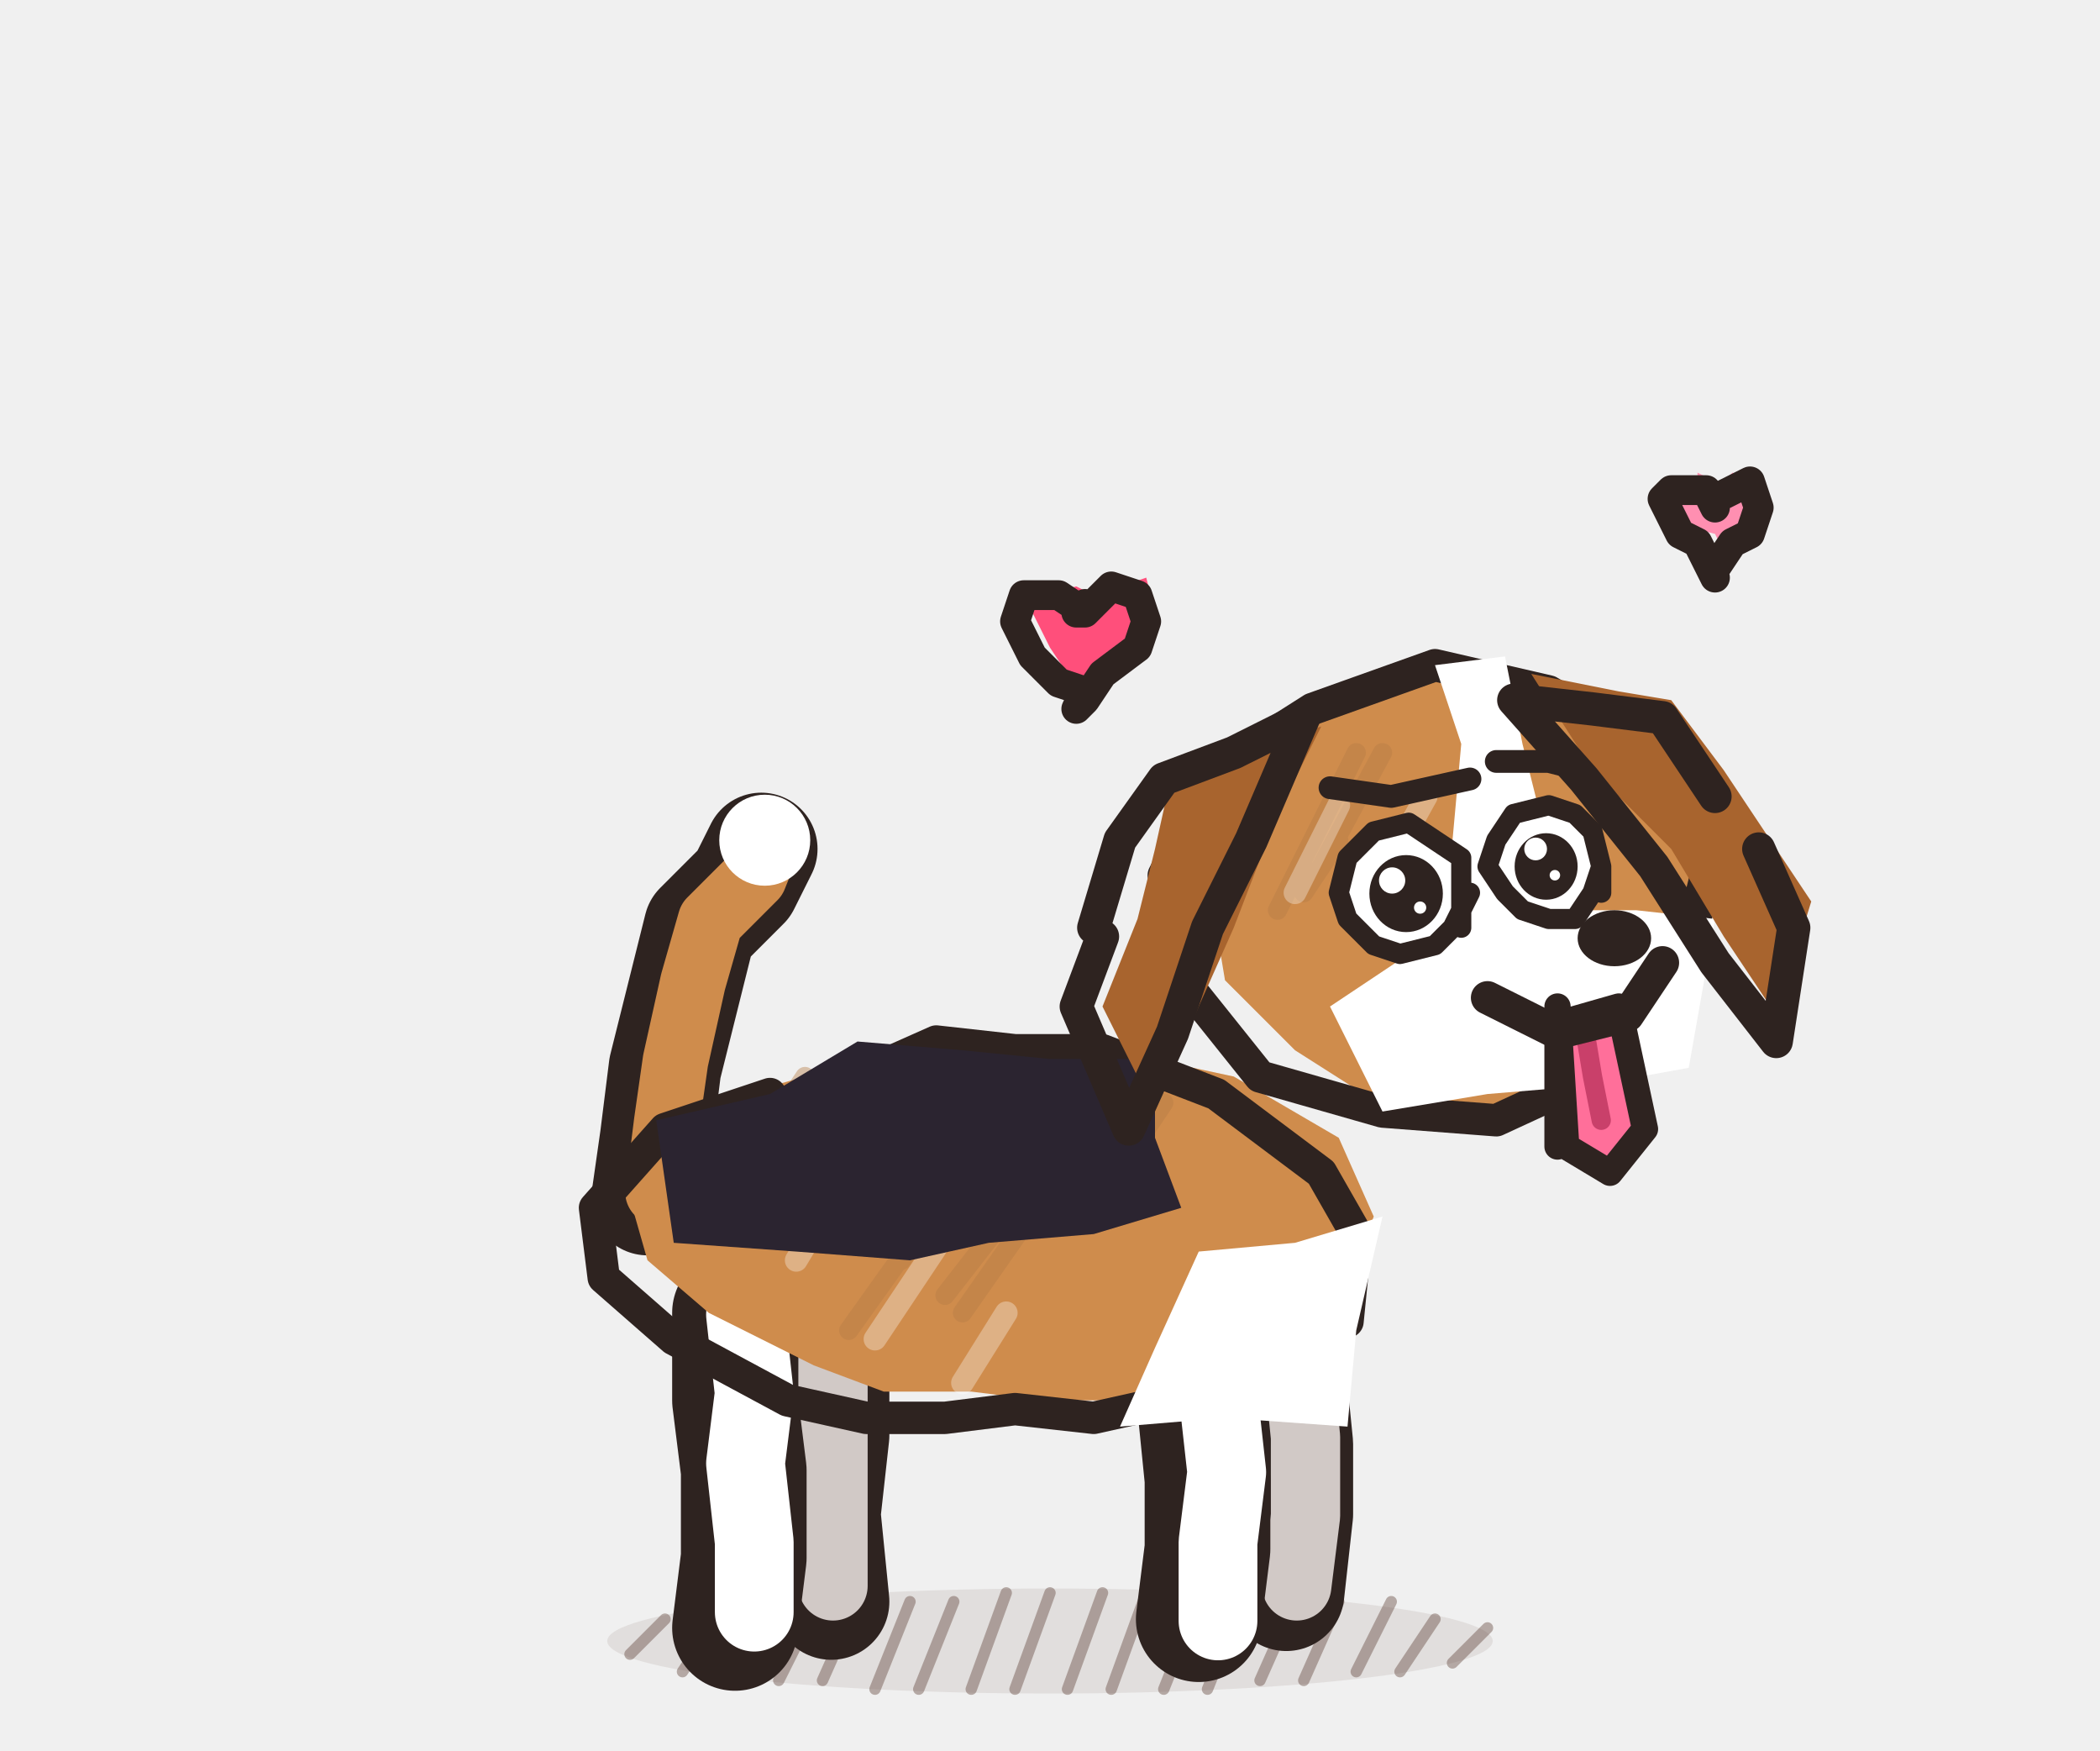
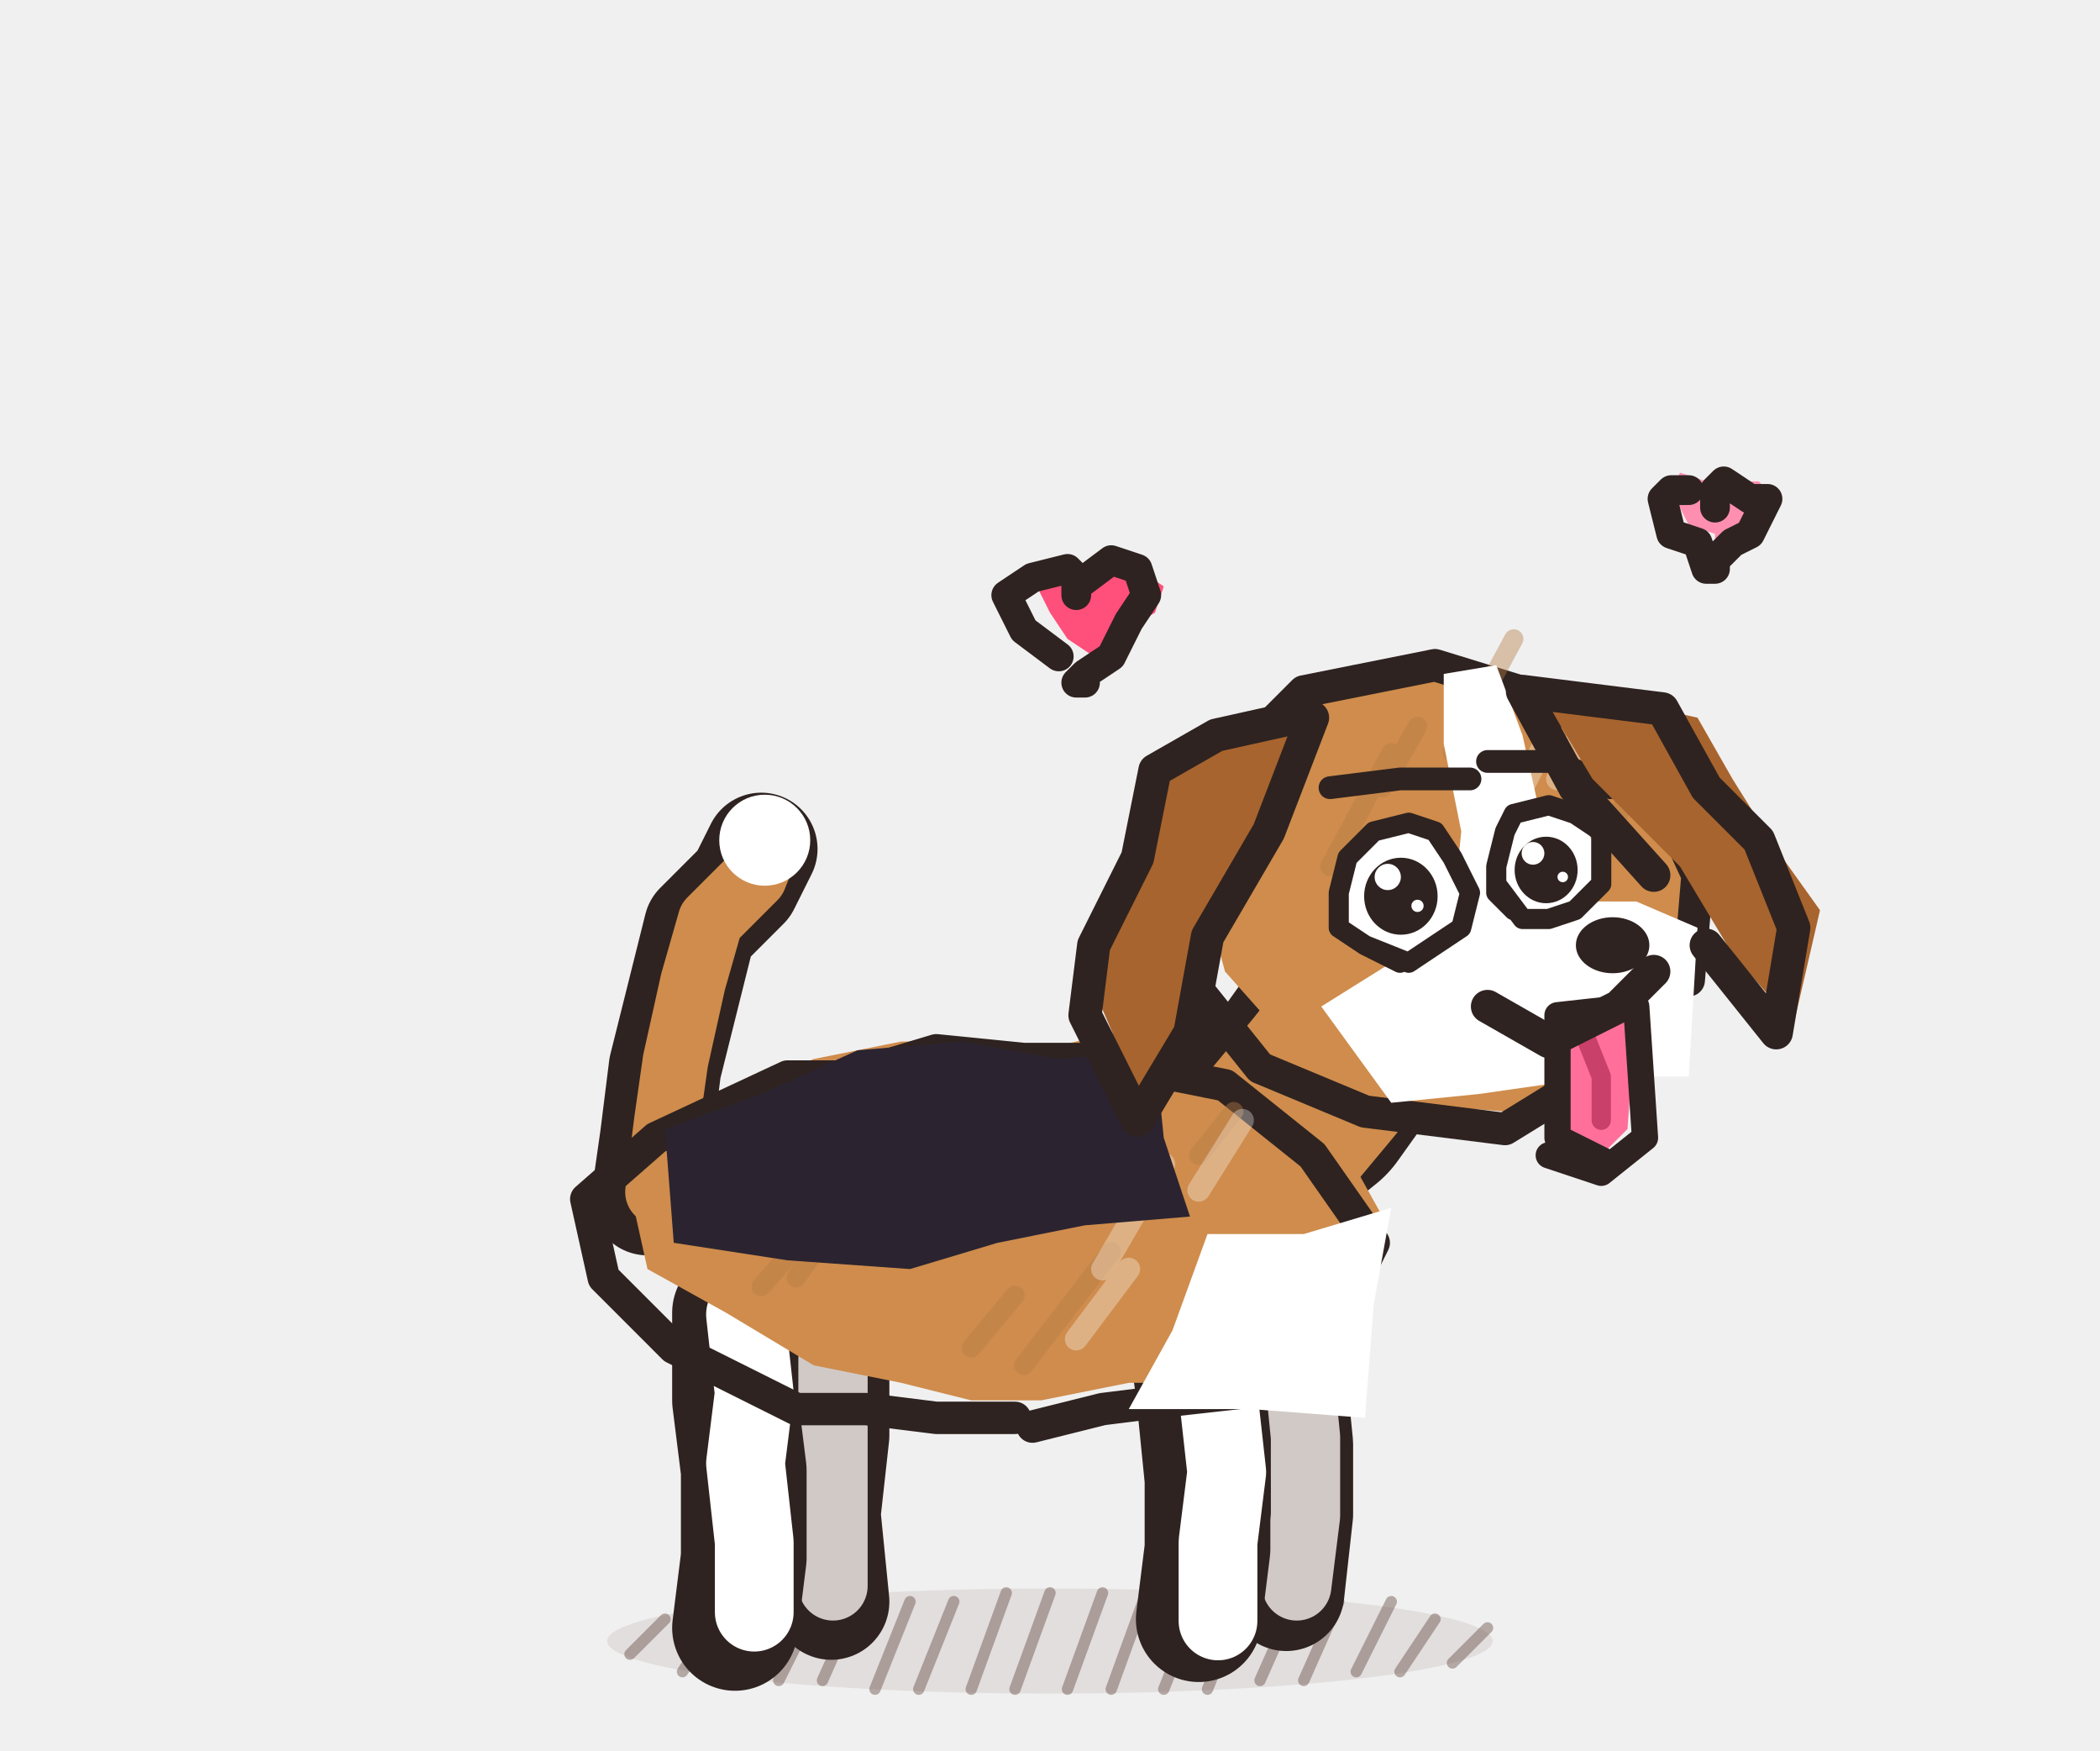
<svg xmlns="http://www.w3.org/2000/svg" width="240" height="200" class="pa-dog pa-pose-happy pa-d-anim" viewBox="0 0 240 200" role="img" aria-label="Bagel the Beagle, happy">
  <style>.pa-d-f1,.pa-d-f2{opacity:0}.pa-d-f0{animation:b0 1s steps(1,end) infinite}.pa-d-f1{animation:b1 1s steps(1,end) infinite}.pa-d-f2{animation:b2 1s steps(1,end) infinite}@keyframes b0{0%{opacity:1}33.333%{opacity:0}100%{opacity:0}}@keyframes b1{0%{opacity:0}33.333%{opacity:1}66.666%{opacity:0}100%{opacity:0}}@keyframes b2{0%{opacity:0}66.666%{opacity:1}100%{opacity:1}}.pa-d-tw{transform-box:fill-box;transform-origin:50% 50%}</style>
  <g>
    <ellipse cx="120" cy="187.5" rx="50.6" ry="6" fill="#5B3D32" opacity="0.1" />
    <path d="M72 189l4 -4M78 191l4 -6M83 191l4 -7M89 192l4 -8M94 192l4 -9M100 193l4 -10M105 193l4 -10M111 193l4 -11M116 193l4 -11M122 193l4 -11M127 193l4 -11M133 193l4 -10M138 193l4 -10M144 192l4 -9M149 192l4 -9M155 191l4 -8M160 191l4 -6M166 190l4 -4" stroke="#5B3D32" stroke-width="1.3" stroke-linecap="round" opacity="0.4" fill="none" />
    <g class="pa-d-f0">
      <path d="M74 137L75 130L76 122L78 114L80 106L85 101L87 97" fill="none" stroke="#2E2320" stroke-width="12.865" stroke-linecap="round" stroke-linejoin="round" />
      <path d="M74 137L75 129L76 122L78 113L80 106L85 101L87 96" fill="none" stroke="#CF8C4C" stroke-width="7.5" stroke-linecap="round" stroke-linejoin="round" transform="translate(1.2 -0.8)" />
      <ellipse cx="87.4" cy="96" rx="5.2" ry="5.2" fill="#FFFFFF" />
      <g class="pa-d-leg pa-d-leg-FH">
        <path d="M94 147L95 155L95 164L94 173L95 183" fill="none" stroke="#2E2320" stroke-width="13.285" stroke-linecap="round" stroke-linejoin="round" />
        <path d="M95 147L94 156L94 165L94 174L94 182" fill="none" stroke="#d1c9c6" stroke-width="7.92" stroke-linecap="round" stroke-linejoin="round" transform="translate(1.2 -0.8)" />
      </g>
      <g class="pa-d-leg pa-d-leg-FF">
        <path d="M147 147L147 155L148 165L148 173L147 182" fill="none" stroke="#2E2320" stroke-width="13.285" stroke-linecap="round" stroke-linejoin="round" />
        <path d="M148 147L147 155L148 165L148 174L147 182" fill="none" stroke="#d1c9c6" stroke-width="7.92" stroke-linecap="round" stroke-linejoin="round" transform="translate(1.2 -0.8)" />
      </g>
      <g class="pa-d-leg pa-d-leg-NH">
        <path d="M84 150L84 160L85 168L85 178L84 186" fill="none" stroke="#2E2320" stroke-width="14.365" stroke-linecap="round" stroke-linejoin="round" />
        <path d="M84 151L85 160L84 168L85 177L85 185" fill="none" stroke="#FFFFFF" stroke-width="9" stroke-linecap="round" stroke-linejoin="round" transform="translate(1.2 -0.8)" />
      </g>
      <g class="pa-d-leg pa-d-leg-NF">
        <path d="M136 152L137 159L138 169L138 177L137 185" fill="none" stroke="#2E2320" stroke-width="14.365" stroke-linecap="round" stroke-linejoin="round" />
        <path d="M136 151L138 160L139 169L138 177L138 186" fill="none" stroke="#FFFFFF" stroke-width="9" stroke-linecap="round" stroke-linejoin="round" transform="translate(1.2 -0.8)" />
      </g>
-       <path d="M157 139L153 149L143 154L136 158L127 160L119 160L111 159L101 159L93 156L81 150L74 144L72 137L78 127L92 123L101 120L109 120L118 119L127 120L141 123L153 130Z" fill="#CF8C4C" />
-       <path d="M98 123L107 119L116 120L126 120L139 125L151 134L155 141L154 151L143 157L134 160L125 162L116 161L108 162L99 162L90 160L77 153L69 146L68 138L76 129L88 125" fill="none" stroke="#2E2320" stroke-width="3.7" stroke-linecap="round" stroke-linejoin="round" />
-       <path d="M118 134L126 123M103 144L108 137M108 148L115 139M127 135L133 126M121 137L128 127M97 152L107 138M84 135L92 123M110 150L117 140" stroke="#b57b46" stroke-width="2.2" stroke-linecap="round" opacity=".42" />
-       <path d="M100 153L108 141M110 158L115 150M100 138L109 125M91 144L97 134" stroke="#fff" stroke-width="2.6" stroke-linecap="round" opacity=".32" />
-       <path d="M75 128L88 125L98 119L110 120L120 121L132 121L132 130L135 138L125 141L113 142L104 144L91 143L77 142Z" fill="#2B2430" />
-       <path d="M137 143L148 142L158 139L155 152L154 163L140 162L128 163L132 154Z" fill="#FFFFFF" />
-       <path d="M195 99L195 110L186 120L173 127L159 127L148 120L140 112L138 100L142 88L153 80L167 77L179 78L190 86Z" fill="#CF8C4C" />
-       <path d="M192 112L184 122L171 128L158 127L144 123L136 113L133 100L139 88L150 81L164 76L177 79L189 86L195 100L192 112" fill="none" stroke="#2E2320" stroke-width="3.7" stroke-linecap="round" stroke-linejoin="round" />
-       <path d="M149 98L155 86M149 102L153 96M146 104L151 94M151 99L158 86" stroke="#b57b46" stroke-width="2.2" stroke-linecap="round" opacity=".42" />
-       <path d="M148 102L153 92M158 100L163 91" stroke="#fff" stroke-width="2.6" stroke-linecap="round" opacity=".32" />
-       <path d="M164 76L172 75L174 85L176 93L179 104L187 104L196 105L193 122L182 124L170 125L158 127L152 115L161 109L168 105L166 96L167 85Z" fill="#FFFFFF" />
-       <path d="M167 102L167 106L164 108L160 109L157 108L154 106L153 102L154 98L157 95L160 94L164 95L167 98Z" fill="#FFFFFF" />
-       <path d="M168 102L166 106L164 108L160 109L157 108L154 105L153 102L154 98L157 95L161 94L164 96L167 98L167 102L167 106" fill="none" stroke="#2E2320" stroke-width="2.3" stroke-linecap="round" stroke-linejoin="round" />
-       <ellipse cx="160.7" cy="102.1" rx="4.2" ry="4.4" fill="#2E2320" />
-       <ellipse cx="159.1" cy="100.6" rx="1.5" ry="1.5" fill="#FFFFFF" />
-       <ellipse cx="162.3" cy="103.7" rx="0.7" ry="0.7" fill="#FFFFFF" />
-       <path d="M152 90L159 91L168 89" fill="none" stroke="#2E2320" stroke-width="2.6" stroke-linecap="round" stroke-linejoin="round" />
-       <path d="M183 99L182 102L180 104L177 105L173 104L171 102L170 99L171 95L174 93L177 92L180 93L182 95Z" fill="#FFFFFF" />
-       <path d="M183 99L182 102L180 105L177 105L174 104L172 102L170 99L171 96L173 93L177 92L180 93L182 95L183 99L183 102" fill="none" stroke="#2E2320" stroke-width="2.3" stroke-linecap="round" stroke-linejoin="round" />
-       <ellipse cx="176.7" cy="99" rx="3.6" ry="3.8" fill="#2E2320" />
-       <ellipse cx="175.5" cy="97" rx="1.3" ry="1.3" fill="#FFFFFF" />
-       <ellipse cx="177.7" cy="100" rx="0.6" ry="0.6" fill="#FFFFFF" />
-       <path d="M171 87L177 87L185 89" fill="none" stroke="#2E2320" stroke-width="2.6" stroke-linecap="round" stroke-linejoin="round" />
-       <ellipse cx="184.5" cy="107.2" rx="4.2" ry="3.2" fill="#2E2320" />
-       <path d="M177 117L187 116L187 128L183 134L177 131Z" fill="#FF6F9A" />
-       <path d="M178 131L178 117L185 115L188 129L184 134L179 131L178 115" fill="none" stroke="#2E2320" stroke-width="3" stroke-linecap="round" stroke-linejoin="round" />
-       <path d="M181 117L182 123L183 128" fill="none" stroke="#C9406A" stroke-width="2.2" stroke-linecap="round" stroke-linejoin="round" />
-       <path d="M170 114L178 118L186 116L190 110" fill="none" stroke="#2E2320" stroke-width="3.8" stroke-linecap="round" stroke-linejoin="round" />
-       <path d="M151 83L142 86L134 88L132 97L130 105L126 115L132 127L137 115L141 106L146 93Z" fill="#A8642E" />
-       <path d="M126 107L123 115L129 129L134 118L138 106L143 96L149 82L141 86L133 89L128 96L125 106" fill="none" stroke="#2E2320" stroke-width="3.8" stroke-linecap="round" stroke-linejoin="round" />
-       <path d="M175 77L185 79L191 80L197 88L201 94L207 103L203 116L197 107L191 97L182 88Z" fill="#A8642E" />
-       <path d="M201 97L205 106L203 119L196 110L189 99L181 89L173 80L182 81L190 82L196 91" fill="none" stroke="#2E2320" stroke-width="3.8" stroke-linecap="round" stroke-linejoin="round" />
-       <path d="M126 69L126 69L128 67L131 66L132 70L131 74L127 76L126 79L124 80L124 78L122 77L120 74L118 70L119 68L123 67L125 68Z" fill="#FF4F7B" />
-       <path d="M124 70L127 67L130 68L131 71L130 74L126 77L124 80L123 81L124 79L121 78L118 75L116 71L117 68L121 68L124 70L123 70L124 69" fill="none" stroke="#2E2320" stroke-width="3.4" stroke-linecap="round" stroke-linejoin="round" />
-       <path d="M197 58L196 56L198 54L201 55L202 58L202 59L199 61L198 64L198 63L197 63L196 61L192 60L192 57L194 56L194 54L198 56Z" fill="#FF8FB1" />
-       <path d="M196 66L195 64L194 62L192 61L190 57L191 56L193 56L195 56L196 58L196 57L198 56L200 55L201 58L200 61L198 62L196 65" fill="none" stroke="#2E2320" stroke-width="3.4" stroke-linecap="round" stroke-linejoin="round" />
+       <path d="M139 135L144 129L149 125L154 118L160 114" fill="none" stroke="#2E2320" stroke-width="26.365" stroke-linecap="round" stroke-linejoin="round" />
+       <path d="M139 136L145 130L150 124L154 119L159 112" fill="none" stroke="#CF8C4C" stroke-width="21" stroke-linecap="round" stroke-linejoin="round" transform="translate(1.2 -0.8)" />
+       <path d="M158 139L156 149L145 154L137 158L129 158L119 160L111 160L103 158L93 156L83 150L74 145L72 136L78 127L93 121L103 119L109 119L119 120L127 118L143 124L153 130Z" fill="#CF8C4C" />
+       <path d="M116 162L107 162L99 161L91 161L77 154L69 146L67 137L75 130L90 123L97 123L107 120L117 121L125 121L140 124L150 132L157 142L153 150L143 159L134 160L126 161L118 163" fill="none" stroke="#2E2320" stroke-width="3.7" stroke-linecap="round" stroke-linejoin="round" />
+       <path d="M82 137L88 127M91 146L98 136M111 154L116 148M117 156L127 143M117 134L126 122M137 132L141 127M90 135L95 128M87 147L94 139" stroke="#b57b46" stroke-width="2.2" stroke-linecap="round" opacity=".42" />
+       <path d="M123 153L129 145M137 136L142 128M126 145L133 133M101 133L105 128" stroke="#fff" stroke-width="2.6" stroke-linecap="round" opacity=".32" />
+       <path d="M76 129L87 125L98 120L110 119L121 121L132 120L133 130L136 139L124 140L114 142L104 145L90 144L77 142Z" fill="#2B2430" />
+       <path d="M138 141L149 141L159 138L157 149L156 162L143 161L129 161L134 152Z" fill="#FFFFFF" />
+       <path d="M195 99L194 110L185 120L172 127L159 126L148 120L140 111L137 100L142 89L152 79L167 75L179 79L189 87Z" fill="#CF8C4C" />
+       <path d="M185 121L172 129L156 127L144 122L136 112L134 101L139 89L149 79L164 76L177 80L188 87L194 100L193 112" fill="none" stroke="#2E2320" stroke-width="3.7" stroke-linecap="round" stroke-linejoin="round" />
+       <path d="M182 99L187 89M152 99L159 86M158 90L162 83M166 86L173 73" stroke="#b57b46" stroke-width="2.2" stroke-linecap="round" opacity=".42" />
+       <path d="M170 98L177 84M178 89L182 81" stroke="#fff" stroke-width="2.6" stroke-linecap="round" opacity=".32" />
+       <path d="M165 77L171 76L174 84L176 93L178 103L187 103L194 106L193 123L183 123L169 125L159 126L151 115L159 110L166 105L167 95L165 85Z" fill="#FFFFFF" />
+       <path d="M168 102L167 106L164 108L160 109L157 108L154 106L153 102L154 98L156 95L160 94L164 95L167 98Z" fill="#FFFFFF" />
+       <path d="M160 110L156 108L153 106L153 102L154 98L157 95L161 94L164 95L166 98L168 102L167 106L164 108L161 110L156 108" fill="none" stroke="#2E2320" stroke-width="2.3" stroke-linecap="round" stroke-linejoin="round" />
+       <ellipse cx="160.1" cy="102.4" rx="4.2" ry="4.4" fill="#2E2320" />
+       <ellipse cx="158.6" cy="100.2" rx="1.5" ry="1.5" fill="#FFFFFF" />
+       <ellipse cx="162" cy="103.5" rx="0.7" ry="0.7" fill="#FFFFFF" />
+       <path d="M152 90L160 89L168 89" fill="none" stroke="#2E2320" stroke-width="2.6" stroke-linecap="round" stroke-linejoin="round" />
+       <path d="M183 99L182 102L180 104L177 105L173 104L172 102L171 99L171 96L174 93L177 92L180 93L182 96Z" fill="#FFFFFF" />
+       <path d="M173 104L171 102L171 99L172 95L173 93L177 92L180 93L183 95L183 98L183 101L180 104L177 105L174 105L171 101" fill="none" stroke="#2E2320" stroke-width="2.3" stroke-linecap="round" stroke-linejoin="round" />
+       <ellipse cx="176.7" cy="99.4" rx="3.6" ry="3.8" fill="#2E2320" />
+       <ellipse cx="175.2" cy="97.5" rx="1.3" ry="1.3" fill="#FFFFFF" />
+       <ellipse cx="178.6" cy="100.2" rx="0.6" ry="0.6" fill="#FFFFFF" />
+       <path d="M170 87L178 87L184 90" fill="none" stroke="#2E2320" stroke-width="2.6" stroke-linecap="round" stroke-linejoin="round" />
+       <ellipse cx="184.3" cy="108" rx="4.2" ry="3.2" fill="#2E2320" />
+       <path d="M178 117L187 115L186 129L183 132L179 130Z" fill="#FF6F9A" />
+       <path d="M184 133L178 130L178 116L187 115L188 130L183 134L177 132" fill="none" stroke="#2E2320" stroke-width="3" stroke-linecap="round" stroke-linejoin="round" />
+       <path d="M181 118L183 123L183 128" fill="none" stroke="#C9406A" stroke-width="2.2" stroke-linecap="round" stroke-linejoin="round" />
+       <path d="M170 115L177 119L185 115L189 111" fill="none" stroke="#2E2320" stroke-width="3.8" stroke-linecap="round" stroke-linejoin="round" />
+       <path d="M150 81L142 84L133 86L130 96L128 105L125 113L131 127L136 115L140 105L146 94Z" fill="#A8642E" />
+       <path d="M148 82L139 84L132 88L130 98L125 108L124 116L130 128L136 118L138 107L145 95L150 82" fill="none" stroke="#2E2320" stroke-width="3.8" stroke-linecap="round" stroke-linejoin="round" />
+       <path d="M176 79L185 80L194 82L198 89L203 97L208 104L205 117L198 109L192 99L182 89Z" fill="#A8642E" />
+       <path d="M189 100L180 90L174 79L182 80L190 81L195 90L201 96L205 106L203 118L195 108" fill="none" stroke="#2E2320" stroke-width="3.8" stroke-linecap="round" stroke-linejoin="round" />
+       <path d="M125 67L126 66L127 64L130 65L133 67L132 70L127 73L126 77L126 76L125 75L122 73L120 70L118 66L119 65L122 64L125 65Z" fill="#FF4F7B" />
+       <path d="M121 75L117 72L115 68L118 66L122 65L123 66L123 68L123 67L127 64L130 65L131 68L129 71L127 75L124 77L123 78L124 78" fill="none" stroke="#2E2320" stroke-width="3.4" stroke-linecap="round" stroke-linejoin="round" />
+       <path d="M197 56L198 55L198 55L201 55L203 57L200 58L200 62L197 64L198 65L196 63L196 61L193 60L191 56L192 54L195 55L197 55Z" fill="#FF8FB1" />
+       <path d="M196 57L196 58L196 56L197 55L200 57L202 57L200 61L198 62L196 64L196 65L195 65L194 62L191 61L190 57L191 56L193 56" fill="none" stroke="#2E2320" stroke-width="3.4" stroke-linecap="round" stroke-linejoin="round" />
    </g>
    <g class="pa-d-f1">
      <path d="M74 136L75 128L75 121L77 114L81 107L85 102L87 96" fill="none" stroke="#2E2320" stroke-width="12.865" stroke-linecap="round" stroke-linejoin="round" />
      <path d="M74 137L74 129L75 121L78 114L81 106L84 101L88 96" fill="none" stroke="#CF8C4C" stroke-width="7.5" stroke-linecap="round" stroke-linejoin="round" transform="translate(1.2 -0.8)" />
      <ellipse cx="87.1" cy="96.7" rx="5.2" ry="5.2" fill="#FFFFFF" />
      <g class="pa-d-leg pa-d-leg-FH">
        <path d="M94 147L95 155L95 165L95 174L93 183" fill="none" stroke="#2E2320" stroke-width="13.285" stroke-linecap="round" stroke-linejoin="round" />
        <path d="M93 147L94 156L96 164L94 173L94 182" fill="none" stroke="#d1c9c6" stroke-width="7.92" stroke-linecap="round" stroke-linejoin="round" transform="translate(1.2 -0.8)" />
      </g>
      <g class="pa-d-leg pa-d-leg-FF">
        <path d="M148 148L148 155L148 164L148 173L146 183" fill="none" stroke="#2E2320" stroke-width="13.285" stroke-linecap="round" stroke-linejoin="round" />
        <path d="M147 148L148 156L148 165L147 173L148 182" fill="none" stroke="#d1c9c6" stroke-width="7.92" stroke-linecap="round" stroke-linejoin="round" transform="translate(1.2 -0.8)" />
      </g>
      <g class="pa-d-leg pa-d-leg-NH">
        <path d="M84 152L85 160L85 169L85 178L85 187" fill="none" stroke="#2E2320" stroke-width="14.365" stroke-linecap="round" stroke-linejoin="round" />
        <path d="M84 152L85 161L85 168L85 177L83 185" fill="none" stroke="#FFFFFF" stroke-width="9" stroke-linecap="round" stroke-linejoin="round" transform="translate(1.2 -0.8)" />
      </g>
      <g class="pa-d-leg pa-d-leg-NF">
        <path d="M138 151L138 160L139 168L137 177L138 187" fill="none" stroke="#2E2320" stroke-width="14.365" stroke-linecap="round" stroke-linejoin="round" />
        <path d="M138 151L137 159L138 169L137 177L137 186" fill="none" stroke="#FFFFFF" stroke-width="9" stroke-linecap="round" stroke-linejoin="round" transform="translate(1.2 -0.8)" />
      </g>
-       <path d="M157 142L156 149L145 155L137 159L129 161L120 161L111 160L103 160L94 157L81 153L74 145L72 137L80 128L93 122L102 120L111 119L120 119L128 119L143 124L153 132Z" fill="#CF8C4C" />
-       <path d="M126 162L116 163L108 163L99 160L91 160L79 154L69 146L69 137L76 128L89 123L98 121L107 121L117 120L125 120L140 125L150 133L157 142L153 150L143 157L134 160" fill="none" stroke="#2E2320" stroke-width="3.7" stroke-linecap="round" stroke-linejoin="round" />
-       <path d="M97 147L101 140M122 141L131 128M104 138L108 132M91 152L97 144M132 147L136 140M91 131L97 121M116 132L121 126M126 147L132 140" stroke="#b57b46" stroke-width="2.2" stroke-linecap="round" opacity=".42" />
-       <path d="M142 138L149 129M99 157L107 146M109 153L115 144M107 155L111 149" stroke="#fff" stroke-width="2.6" stroke-linecap="round" opacity=".32" />
-       <path d="M75 129L87 125L100 119L110 120L120 121L131 120L132 130L136 139L124 141L114 143L103 144L90 144L79 142Z" fill="#2B2430" />
-       <path d="M137 143L147 141L159 139L156 150L155 161L142 162L129 162L134 152Z" fill="#FFFFFF" />
-       <path d="M195 99L194 111L187 121L174 126L161 125L147 120L140 112L137 99L143 89L154 79L167 75L181 79L190 86Z" fill="#CF8C4C" />
-       <path d="M185 123L172 127L157 128L144 123L135 113L134 101L138 89L149 79L164 77L178 78L188 88L194 100L192 112" fill="none" stroke="#2E2320" stroke-width="3.7" stroke-linecap="round" stroke-linejoin="round" />
-       <path d="M159 97L164 86M151 89L158 76M155 102L161 91M169 83L175 72" stroke="#b57b46" stroke-width="2.2" stroke-linecap="round" opacity=".42" />
-       <path d="M162 96L169 84M168 96L175 83" stroke="#fff" stroke-width="2.6" stroke-linecap="round" opacity=".32" />
-       <path d="M166 76L171 75L174 84L176 93L178 102L186 105L194 106L193 121L182 124L170 124L159 126L153 115L159 109L167 105L167 95L165 87Z" fill="#FFFFFF" />
-       <path d="M167 102L167 105L164 108L160 109L157 108L154 106L153 102L154 98L156 95L160 94L164 95L166 98Z" fill="#FFFFFF" />
-       <path d="M166 98L168 101L167 106L164 108L160 109L157 108L154 106L153 102L154 98L156 95L161 94L164 95L167 98L168 101" fill="none" stroke="#2E2320" stroke-width="2.3" stroke-linecap="round" stroke-linejoin="round" />
-       <ellipse cx="160.5" cy="101.7" rx="4.2" ry="4.4" fill="#2E2320" />
-       <ellipse cx="158.7" cy="100.2" rx="1.5" ry="1.5" fill="#FFFFFF" />
-       <ellipse cx="161.4" cy="103.3" rx="0.7" ry="0.7" fill="#FFFFFF" />
-       <path d="M152 90L160 89L168 88" fill="none" stroke="#2E2320" stroke-width="2.6" stroke-linecap="round" stroke-linejoin="round" />
-       <path d="M183 99L182 102L180 104L177 105L174 104L171 102L170 99L171 95L174 93L177 92L180 93L182 95Z" fill="#FFFFFF" />
-       <path d="M180 93L182 95L183 99L183 102L180 104L176 105L174 104L171 102L171 99L171 95L174 93L177 92L180 93L182 96" fill="none" stroke="#2E2320" stroke-width="2.3" stroke-linecap="round" stroke-linejoin="round" />
-       <ellipse cx="176.7" cy="99.4" rx="3.6" ry="3.8" fill="#2E2320" />
-       <ellipse cx="176.1" cy="97.2" rx="1.3" ry="1.3" fill="#FFFFFF" />
-       <ellipse cx="178.3" cy="100.2" rx="0.6" ry="0.6" fill="#FFFFFF" />
-       <path d="M169 87L177 87L184 90" fill="none" stroke="#2E2320" stroke-width="2.6" stroke-linecap="round" stroke-linejoin="round" />
-       <ellipse cx="184.3" cy="108" rx="4.2" ry="3.2" fill="#2E2320" />
-       <path d="M176 115L187 114L187 128L183 132L179 130Z" fill="#FF6F9A" />
-       <path d="M178 117L185 116L186 130L183 133L177 131L177 116L186 116" fill="none" stroke="#2E2320" stroke-width="3" stroke-linecap="round" stroke-linejoin="round" />
-       <path d="M181 117L182 123L183 129" fill="none" stroke="#C9406A" stroke-width="2.2" stroke-linecap="round" stroke-linejoin="round" />
-       <path d="M170 113L178 119L185 117L189 110" fill="none" stroke="#2E2320" stroke-width="3.8" stroke-linecap="round" stroke-linejoin="round" />
-       <path d="M151 80L142 84L136 86L132 96L128 103L127 113L132 125L137 114L142 104L147 92Z" fill="#A8642E" />
-       <path d="M135 117L138 105L145 95L150 82L139 84L132 87L129 96L126 106L122 115L129 128" fill="none" stroke="#2E2320" stroke-width="3.8" stroke-linecap="round" stroke-linejoin="round" />
-       <path d="M176 77L185 79L193 81L198 88L204 96L208 102L206 117L198 107L193 98L185 87Z" fill="#A8642E" />
-       <path d="M195 109L188 99L180 88L173 79L182 81L191 82L196 90L200 97L205 106L203 119" fill="none" stroke="#2E2320" stroke-width="3.8" stroke-linecap="round" stroke-linejoin="round" />
-       <path d="M124 68L125 65L128 65L132 64L131 68L132 70L129 75L126 76L125 76L125 76L122 74L119 72L118 68L119 65L123 65L124 67Z" fill="#FF4F7B" />
-       <path d="M126 65L130 65L131 69L129 72L127 75L123 78L123 79L124 76L120 75L118 71L116 68L117 66L122 65L124 67L124 69L124 67" fill="none" stroke="#2E2320" stroke-width="3.4" stroke-linecap="round" stroke-linejoin="round" />
-       <path d="M196 58L198 57L200 55L201 55L203 57L201 60L198 62L198 64L197 64L197 65L196 63L193 59L192 57L192 56L196 56L197 58Z" fill="#FF8FB1" />
-       <path d="M193 63L192 61L190 59L191 56L193 56L196 58L196 59L196 57L198 56L199 56L201 59L200 61L198 63L195 65L195 65L195 65" fill="none" stroke="#2E2320" stroke-width="3.4" stroke-linecap="round" stroke-linejoin="round" />
+       <path d="M140 136L143 131L150 124L154 118L159 114" fill="none" stroke="#2E2320" stroke-width="26.365" stroke-linecap="round" stroke-linejoin="round" />
+       <path d="M139 136L144 130L149 124L155 119L159 113" fill="none" stroke="#CF8C4C" stroke-width="21" stroke-linecap="round" stroke-linejoin="round" transform="translate(1.2 -0.8)" />
+       <path d="M156 141L153 150L143 156L135 158L127 160L119 160L109 160L101 159L93 158L80 153L72 145L71 137L77 129L92 123L100 121L109 120L119 120L126 120L142 124L152 131Z" fill="#CF8C4C" />
+       <path d="M90 159L77 155L71 146L68 137L74 129L88 124L99 122L107 119L116 120L125 121L141 126L151 133L156 141L155 150L144 157L136 160L126 161L116 162L108 162L99 161L91 159" fill="none" stroke="#2E2320" stroke-width="3.7" stroke-linecap="round" stroke-linejoin="round" />
+       <path d="M130 135L135 127M109 139L117 127M107 149L112 142M102 139L111 126M95 139L103 127M96 146L100 140M117 154L125 143M116 132L122 123" stroke="#b57b46" stroke-width="2.2" stroke-linecap="round" opacity=".42" />
+       <path d="M103 143L110 133M104 144L109 138M122 135L129 125M88 133L96 121" stroke="#fff" stroke-width="2.6" stroke-linecap="round" opacity=".32" />
+       <path d="M75 130L88 124L100 119L109 120L120 121L132 121L133 129L136 138L125 140L114 142L104 143L91 144L77 142Z" fill="#2B2430" />
+       <path d="M137 143L148 140L158 138L154 150L153 162L140 161L128 163L132 152Z" fill="#FFFFFF" />
+       <path d="M196 97L194 108L185 120L174 125L160 124L147 119L139 111L136 99L142 87L152 79L166 74L179 78L189 85Z" fill="#CF8C4C" />
+       <path d="M145 122L136 113L133 99L139 88L149 80L165 76L178 78L187 88L193 99L193 113L185 122L171 127L157 127" fill="none" stroke="#2E2320" stroke-width="3.7" stroke-linecap="round" stroke-linejoin="round" />
+       <path d="M157 107L161 98M151 91L157 81M164 100L169 91M176 90L181 81" stroke="#b57b46" stroke-width="2.2" stroke-linecap="round" opacity=".42" />
+       <path d="M171 91L178 77M168 92L174 80" stroke="#fff" stroke-width="2.6" stroke-linecap="round" opacity=".32" />
+       <path d="M167 76L172 75L174 84L177 93L179 103L187 105L196 105L196 121L183 123L172 124L158 127L154 116L161 110L168 106L167 95L166 86Z" fill="#FFFFFF" />
+       <path d="M167 102L167 105L164 108L160 109L157 108L154 105L153 102L154 98L157 95L160 94L164 95L167 98Z" fill="#FFFFFF" />
+       <path d="M164 108L160 109L157 108L154 105L153 102L153 98L156 95L160 94L164 95L167 98L167 102L166 106L164 109L160 109" fill="none" stroke="#2E2320" stroke-width="2.3" stroke-linecap="round" stroke-linejoin="round" />
+       <ellipse cx="160.3" cy="102.6" rx="4.2" ry="4.4" fill="#2E2320" />
+       <ellipse cx="158.4" cy="100.1" rx="1.5" ry="1.5" fill="#FFFFFF" />
+       <ellipse cx="162.1" cy="103.9" rx="0.7" ry="0.7" fill="#FFFFFF" />
+       <path d="M152 91L160 89L168 88" fill="none" stroke="#2E2320" stroke-width="2.6" stroke-linecap="round" stroke-linejoin="round" />
+       <path d="M183 99L183 102L180 104L177 105L174 104L171 102L170 99L171 95L174 93L177 92L180 93L182 96Z" fill="#FFFFFF" />
+       <path d="M174 104L171 102L170 99L171 96L174 93L177 92L180 93L182 95L183 99L182 102L180 104L177 105L174 104L171 102" fill="none" stroke="#2E2320" stroke-width="2.3" stroke-linecap="round" stroke-linejoin="round" />
+       <ellipse cx="177.2" cy="98.8" rx="3.6" ry="3.8" fill="#2E2320" />
+       <ellipse cx="175.3" cy="97.5" rx="1.3" ry="1.3" fill="#FFFFFF" />
+       <ellipse cx="178.5" cy="100" rx="0.6" ry="0.6" fill="#FFFFFF" />
+       <path d="M171 86L177 88L185 89" fill="none" stroke="#2E2320" stroke-width="2.6" stroke-linecap="round" stroke-linejoin="round" />
+       <ellipse cx="184.7" cy="107.3" rx="4.2" ry="3.2" fill="#2E2320" />
+       <path d="M178 115L187 114L187 129L183 133L179 130Z" fill="#FF6F9A" />
+       <path d="M178 116L185 116L187 130L183 131L178 130L177 117L187 115" fill="none" stroke="#2E2320" stroke-width="3" stroke-linecap="round" stroke-linejoin="round" />
+       <path d="M182 118L181 122L183 128" fill="none" stroke="#C9406A" stroke-width="2.2" stroke-linecap="round" stroke-linejoin="round" />
+       <path d="M170 114L177 118L186 116L190 110" fill="none" stroke="#2E2320" stroke-width="3.8" stroke-linecap="round" stroke-linejoin="round" />
+       <path d="M153 82L142 84L136 88L133 96L128 104L127 114L133 126L137 115L141 105L146 93Z" fill="#A8642E" />
+       <path d="M143 94L149 83L139 86L131 88L129 98L127 105L124 117L130 128L135 118L140 106L145 95" fill="none" stroke="#2E2320" stroke-width="3.8" stroke-linecap="round" stroke-linejoin="round" />
+       <path d="M176 78L184 78L194 81L197 89L202 96L207 104L204 116L197 107L192 98L182 87Z" fill="#A8642E" />
+       <path d="M188 99L182 90L172 78L182 81L190 83L197 90L200 97L204 105L202 118L195 109L189 100" fill="none" stroke="#2E2320" stroke-width="3.8" stroke-linecap="round" stroke-linejoin="round" />
+       <path d="M125 69L126 69L127 68L130 68L132 70L131 72L127 77L125 79L126 80L124 79L122 77L120 72L117 70L120 66L122 66L124 69Z" fill="#FF4F7B" />
+       <path d="M124 70L124 71L124 70L126 67L130 68L131 72L129 74L126 78L124 79L124 80L123 80L121 77L117 75L117 71L118 68L120 67" fill="none" stroke="#2E2320" stroke-width="3.4" stroke-linecap="round" stroke-linejoin="round" />
+       <path d="M196 57L198 57L199 56L202 55L201 57L202 59L199 61L197 63L196 64L197 64L196 63L193 59L192 57L192 55L196 55L196 56Z" fill="#FF8FB1" />
+       <path d="M190 59L191 55L193 56L196 57L196 58L196 57L197 56L200 57L201 59L199 61L198 63L196 65L196 66L196 64L194 63L191 61" fill="none" stroke="#2E2320" stroke-width="3.4" stroke-linecap="round" stroke-linejoin="round" />
    </g>
    <g class="pa-d-f2">
      <path d="M75 137L76 130L76 121L78 114L80 106L84 102L87 97" fill="none" stroke="#2E2320" stroke-width="12.865" stroke-linecap="round" stroke-linejoin="round" />
      <path d="M74 136L74 128L75 122L77 114L81 106L84 101L87 97" fill="none" stroke="#CF8C4C" stroke-width="7.5" stroke-linecap="round" stroke-linejoin="round" transform="translate(1.2 -0.8)" />
      <ellipse cx="87.8" cy="96.2" rx="5.2" ry="5.2" fill="#FFFFFF" />
      <g class="pa-d-leg pa-d-leg-FH">
        <path d="M94 148L94 156L95 165L95 174L93 183" fill="none" stroke="#2E2320" stroke-width="13.285" stroke-linecap="round" stroke-linejoin="round" />
        <path d="M94 146L94 155L94 165L95 174L95 182" fill="none" stroke="#d1c9c6" stroke-width="7.92" stroke-linecap="round" stroke-linejoin="round" transform="translate(1.2 -0.8)" />
      </g>
      <g class="pa-d-leg pa-d-leg-FF">
        <path d="M146 148L147 156L148 164L148 174L148 183" fill="none" stroke="#2E2320" stroke-width="13.285" stroke-linecap="round" stroke-linejoin="round" />
        <path d="M147 148L148 156L148 164L148 173L147 183" fill="none" stroke="#d1c9c6" stroke-width="7.92" stroke-linecap="round" stroke-linejoin="round" transform="translate(1.2 -0.8)" />
      </g>
      <g class="pa-d-leg pa-d-leg-NH">
        <path d="M83 152L85 160L85 169L84 177L85 185" fill="none" stroke="#2E2320" stroke-width="14.365" stroke-linecap="round" stroke-linejoin="round" />
        <path d="M85 152L85 160L86 169L84 178L84 186" fill="none" stroke="#FFFFFF" stroke-width="9" stroke-linecap="round" stroke-linejoin="round" transform="translate(1.2 -0.8)" />
      </g>
      <g class="pa-d-leg pa-d-leg-NF">
        <path d="M138 152L138 161L139 169L138 178L137 186" fill="none" stroke="#2E2320" stroke-width="14.365" stroke-linecap="round" stroke-linejoin="round" />
        <path d="M137 152L137 160L139 168L138 178L138 186" fill="none" stroke="#FFFFFF" stroke-width="9" stroke-linecap="round" stroke-linejoin="round" transform="translate(1.2 -0.8)" />
      </g>
-       <path d="M157 141L154 149L144 156L136 158L129 159L120 161L112 162L103 158L95 158L83 152L74 144L72 136L79 129L93 124L103 121L110 119L120 119L128 119L143 126L154 131Z" fill="#CF8C4C" />
-       <path d="M126 161L117 163L108 162L100 162L90 160L77 154L71 146L69 139L75 129L88 124L98 121L107 120L115 121L125 121L141 126L150 132L156 142L154 152L142 158L134 160L125 162" fill="none" stroke="#2E2320" stroke-width="3.7" stroke-linecap="round" stroke-linejoin="round" />
-       <path d="M132 135L140 123M126 155L131 149M121 135L128 124M119 151L127 138M142 142L150 130M134 137L140 129M126 140L133 130M91 140L96 133" stroke="#b57b46" stroke-width="2.2" stroke-linecap="round" opacity=".42" />
-       <path d="M131 142L135 136M144 143L149 136M90 147L98 135M90 131L99 117" stroke="#fff" stroke-width="2.6" stroke-linecap="round" opacity=".32" />
-       <path d="M77 130L87 123L98 120L109 119L121 120L131 121L134 130L135 138L125 141L113 142L104 145L90 144L78 142Z" fill="#2B2430" />
-       <path d="M136 142L148 140L159 138L155 150L154 161L142 163L128 161L132 152Z" fill="#FFFFFF" />
-       <path d="M196 96L193 109L187 119L172 126L158 125L148 120L139 109L137 99L141 88L152 78L167 74L180 78L189 86Z" fill="#CF8C4C" />
-       <path d="M189 88L194 99L194 112L185 121L170 127L157 128L144 121L136 113L133 100L138 89L150 80L165 77L179 78L188 88" fill="none" stroke="#2E2320" stroke-width="3.7" stroke-linecap="round" stroke-linejoin="round" />
-       <path d="M183 91L188 80M179 87L183 80M164 87L172 72M164 98L169 88" stroke="#b57b46" stroke-width="2.2" stroke-linecap="round" opacity=".42" />
-       <path d="M166 90L173 76M168 87L173 78" stroke="#fff" stroke-width="2.6" stroke-linecap="round" opacity=".32" />
-       <path d="M165 78L171 75L172 84L174 94L177 102L186 104L194 106L192 121L180 124L169 125L157 126L151 115L159 111L166 107L166 96L165 86Z" fill="#FFFFFF" />
-       <path d="M168 102L167 106L164 108L160 109L157 108L154 106L153 102L154 98L156 95L161 94L164 95L167 98Z" fill="#FFFFFF" />
-       <path d="M164 108L160 109L157 109L154 105L153 102L154 98L157 95L160 94L164 95L167 98L168 102L167 106L164 108L160 109" fill="none" stroke="#2E2320" stroke-width="2.3" stroke-linecap="round" stroke-linejoin="round" />
+       <path d="M140 136L144 130L149 124L153 118L159 113" fill="none" stroke="#2E2320" stroke-width="26.365" stroke-linecap="round" stroke-linejoin="round" />
+       <path d="M139 135L144 130L150 125L155 118L159 113" fill="none" stroke="#CF8C4C" stroke-width="21" stroke-linecap="round" stroke-linejoin="round" transform="translate(1.2 -0.8)" />
+       <path d="M157 140L154 148L145 156L137 158L130 159L119 159L111 159L103 157L95 158L83 150L74 144L73 135L79 128L94 121L103 121L110 120L119 119L129 120L143 125L153 131Z" fill="#CF8C4C" />
+       <path d="M143 157L134 160L125 162L116 162L108 163L98 160L91 159L78 155L69 146L68 138L74 130L90 123L97 123L108 121L116 121L124 120L141 125L152 132L156 141L153 152" fill="none" stroke="#2E2320" stroke-width="3.7" stroke-linecap="round" stroke-linejoin="round" />
+       <path d="M142 142L150 130M134 137L140 129M126 140L133 130M91 140L96 133M113 143L120 133M115 144L124 131M125 133L131 123M125 152L133 140" stroke="#b57b46" stroke-width="2.2" stroke-linecap="round" opacity=".42" />
+       <path d="M90 147L98 135M90 131L99 117M143 138L149 129M89 137L98 124" stroke="#fff" stroke-width="2.6" stroke-linecap="round" opacity=".32" />
+       <path d="M75 129L88 125L98 120L110 120L120 120L131 120L134 129L136 138L124 140L114 142L104 145L90 142L78 141Z" fill="#2B2430" />
+       <path d="M137 141L146 140L159 137L155 151L152 162L142 162L128 161L132 153Z" fill="#FFFFFF" />
+       <path d="M194 99L194 110L186 122L172 127L160 126L148 122L139 111L138 100L142 87L152 79L167 76L178 78L188 88Z" fill="#CF8C4C" />
+       <path d="M184 122L170 128L158 128L146 122L136 113L135 100L140 90L151 80L165 77L177 79L188 87L194 99L194 111L183 122" fill="none" stroke="#2E2320" stroke-width="3.7" stroke-linecap="round" stroke-linejoin="round" />
+       <path d="M173 85L177 78M167 99L171 92M156 92L161 83M157 97L161 90" stroke="#b57b46" stroke-width="2.2" stroke-linecap="round" opacity=".42" />
+       <path d="M176 100L183 86M150 98L155 90" stroke="#fff" stroke-width="2.6" stroke-linecap="round" opacity=".32" />
+       <path d="M164 77L170 76L172 85L175 94L177 104L186 105L194 106L193 122L182 125L169 125L156 126L152 116L159 111L165 106L165 97L164 86Z" fill="#FFFFFF" />
+       <path d="M168 102L167 106L164 108L160 109L156 108L154 105L153 102L154 98L157 95L160 94L164 95L167 98Z" fill="#FFFFFF" />
+       <path d="M161 94L164 95L167 98L167 102L166 106L164 108L160 109L156 108L154 105L153 101L154 98L156 95L160 94L164 95" fill="none" stroke="#2E2320" stroke-width="2.3" stroke-linecap="round" stroke-linejoin="round" />
      <ellipse cx="160.6" cy="101.8" rx="4.2" ry="4.4" fill="#2E2320" />
-       <ellipse cx="158.7" cy="100" rx="1.5" ry="1.5" fill="#FFFFFF" />
-       <ellipse cx="161.4" cy="103.3" rx="0.7" ry="0.7" fill="#FFFFFF" />
-       <path d="M152 91L161 89L168 89" fill="none" stroke="#2E2320" stroke-width="2.6" stroke-linecap="round" stroke-linejoin="round" />
-       <path d="M183 99L182 102L180 104L177 105L173 104L171 102L170 99L171 95L174 93L177 92L180 93L182 95Z" fill="#FFFFFF" />
-       <path d="M173 93L177 92L180 93L183 96L183 98L182 102L180 104L177 105L174 104L171 102L170 99L171 95L174 93L177 92" fill="none" stroke="#2E2320" stroke-width="2.3" stroke-linecap="round" stroke-linejoin="round" />
-       <ellipse cx="176.5" cy="99.2" rx="3.6" ry="3.8" fill="#2E2320" />
-       <ellipse cx="175.8" cy="97.2" rx="1.3" ry="1.3" fill="#FFFFFF" />
-       <ellipse cx="177.9" cy="100.2" rx="0.6" ry="0.6" fill="#FFFFFF" />
-       <path d="M169 86L178 87L184 89" fill="none" stroke="#2E2320" stroke-width="2.6" stroke-linecap="round" stroke-linejoin="round" />
-       <ellipse cx="184.9" cy="107.6" rx="4.2" ry="3.2" fill="#2E2320" />
-       <path d="M177 117L186 114L186 129L183 134L179 130Z" fill="#FF6F9A" />
-       <path d="M186 114L187 130L184 133L179 131L177 115L185 114L186 130" fill="none" stroke="#2E2320" stroke-width="3" stroke-linecap="round" stroke-linejoin="round" />
-       <path d="M181 118L182 123L183 129" fill="none" stroke="#C9406A" stroke-width="2.2" stroke-linecap="round" stroke-linejoin="round" />
-       <path d="M170 114L177 118L185 115L188 109" fill="none" stroke="#2E2320" stroke-width="3.8" stroke-linecap="round" stroke-linejoin="round" />
-       <path d="M151 83L142 84L135 87L131 96L129 106L125 114L133 127L136 116L142 106L146 95Z" fill="#A8642E" />
-       <path d="M144 95L150 82L141 86L132 88L129 98L126 107L124 116L130 129L134 117L138 107L143 94" fill="none" stroke="#2E2320" stroke-width="3.8" stroke-linecap="round" stroke-linejoin="round" />
-       <path d="M176 78L184 79L193 80L198 89L203 95L207 105L204 117L197 109L191 98L183 89Z" fill="#A8642E" />
-       <path d="M196 89L200 98L204 105L201 118L194 110L187 99L181 90L173 79L181 80L191 82" fill="none" stroke="#2E2320" stroke-width="3.8" stroke-linecap="round" stroke-linejoin="round" />
-       <path d="M126 69L126 69L129 66L130 67L132 70L131 72L127 76L125 79L126 79L124 79L122 76L120 72L117 69L118 67L123 67L124 69Z" fill="#FF4F7B" />
-       <path d="M123 80L123 79L121 77L118 75L116 72L118 69L121 67L122 69L124 71L124 70L127 68L129 67L131 71L129 74L127 78L125 79L124 80" fill="none" stroke="#2E2320" stroke-width="3.4" stroke-linecap="round" stroke-linejoin="round" />
-       <path d="M197 57L198 56L199 55L201 55L203 57L202 60L199 63L198 63L197 64L198 63L195 61L194 60L192 58L193 56L195 54L197 56Z" fill="#FF8FB1" />
-       <path d="M194 64L192 61L190 59L191 56L194 55L195 57L195 58L196 58L197 56L200 57L200 59L200 61L198 64L196 66L195 66L196 64" fill="none" stroke="#2E2320" stroke-width="3.4" stroke-linecap="round" stroke-linejoin="round" />
+       <ellipse cx="158.7" cy="100.1" rx="1.5" ry="1.5" fill="#FFFFFF" />
+       <ellipse cx="161.6" cy="103.7" rx="0.7" ry="0.7" fill="#FFFFFF" />
+       <path d="M152 92L160 90L169 88" fill="none" stroke="#2E2320" stroke-width="2.6" stroke-linecap="round" stroke-linejoin="round" />
+       <path d="M183 99L182 102L180 104L177 105L173 104L171 102L171 99L171 95L173 93L177 92L180 93L183 95Z" fill="#FFFFFF" />
+       <path d="M171 95L174 93L176 92L180 93L182 96L183 99L182 102L180 104L177 105L174 104L171 102L171 99L171 96L173 93" fill="none" stroke="#2E2320" stroke-width="2.3" stroke-linecap="round" stroke-linejoin="round" />
+       <ellipse cx="176.6" cy="98.9" rx="3.6" ry="3.8" fill="#2E2320" />
+       <ellipse cx="175.7" cy="97.8" rx="1.3" ry="1.3" fill="#FFFFFF" />
+       <ellipse cx="178.6" cy="100.2" rx="0.6" ry="0.6" fill="#FFFFFF" />
+       <path d="M169 86L177 88L185 90" fill="none" stroke="#2E2320" stroke-width="2.6" stroke-linecap="round" stroke-linejoin="round" />
+       <ellipse cx="184.9" cy="108" rx="4.2" ry="3.2" fill="#2E2320" />
+       <path d="M178 115L186 114L187 128L184 132L179 130Z" fill="#FF6F9A" />
+       <path d="M178 131L178 116L185 114L187 129L182 132L178 131L177 116" fill="none" stroke="#2E2320" stroke-width="3" stroke-linecap="round" stroke-linejoin="round" />
+       <path d="M181 116L183 122L182 128" fill="none" stroke="#C9406A" stroke-width="2.2" stroke-linecap="round" stroke-linejoin="round" />
+       <path d="M170 114L177 118L186 116L189 110" fill="none" stroke="#2E2320" stroke-width="3.8" stroke-linecap="round" stroke-linejoin="round" />
+       <path d="M152 83L144 84L135 88L133 95L130 106L127 114L133 127L137 116L142 106L147 94Z" fill="#A8642E" />
+       <path d="M128 98L125 106L123 116L130 128L134 117L139 105L144 95L150 81L141 86L131 88L128 98" fill="none" stroke="#2E2320" stroke-width="3.8" stroke-linecap="round" stroke-linejoin="round" />
+       <path d="M176 79L185 80L194 80L198 88L202 95L206 103L204 118L197 107L191 99L183 88Z" fill="#A8642E" />
+       <path d="M191 82L196 90L200 98L206 107L202 118L195 109L189 100L180 88L173 78L183 81L190 81" fill="none" stroke="#2E2320" stroke-width="3.8" stroke-linecap="round" stroke-linejoin="round" />
+       <path d="M125 70L126 67L127 66L130 67L132 70L130 74L128 75L124 77L124 78L125 78L124 77L120 74L118 71L120 67L121 66L125 69Z" fill="#FF4F7B" />
+       <path d="M117 71L118 67L121 68L123 68L124 71L125 68L127 66L129 68L131 71L129 74L126 77L124 80L123 81L123 80L122 78L117 74" fill="none" stroke="#2E2320" stroke-width="3.4" stroke-linecap="round" stroke-linejoin="round" />
+       <path d="M198 57L198 56L200 55L201 56L202 59L202 59L199 61L198 64L197 66L198 64L195 63L192 60L192 57L193 56L195 55L197 58Z" fill="#FF8FB1" />
+       <path d="M196 66L195 67L195 65L194 64L191 62L190 58L192 56L193 56L195 57L196 58L196 58L197 56L200 56L202 59L200 61L198 64L195 66" fill="none" stroke="#2E2320" stroke-width="3.4" stroke-linecap="round" stroke-linejoin="round" />
    </g>
  </g>
</svg>
